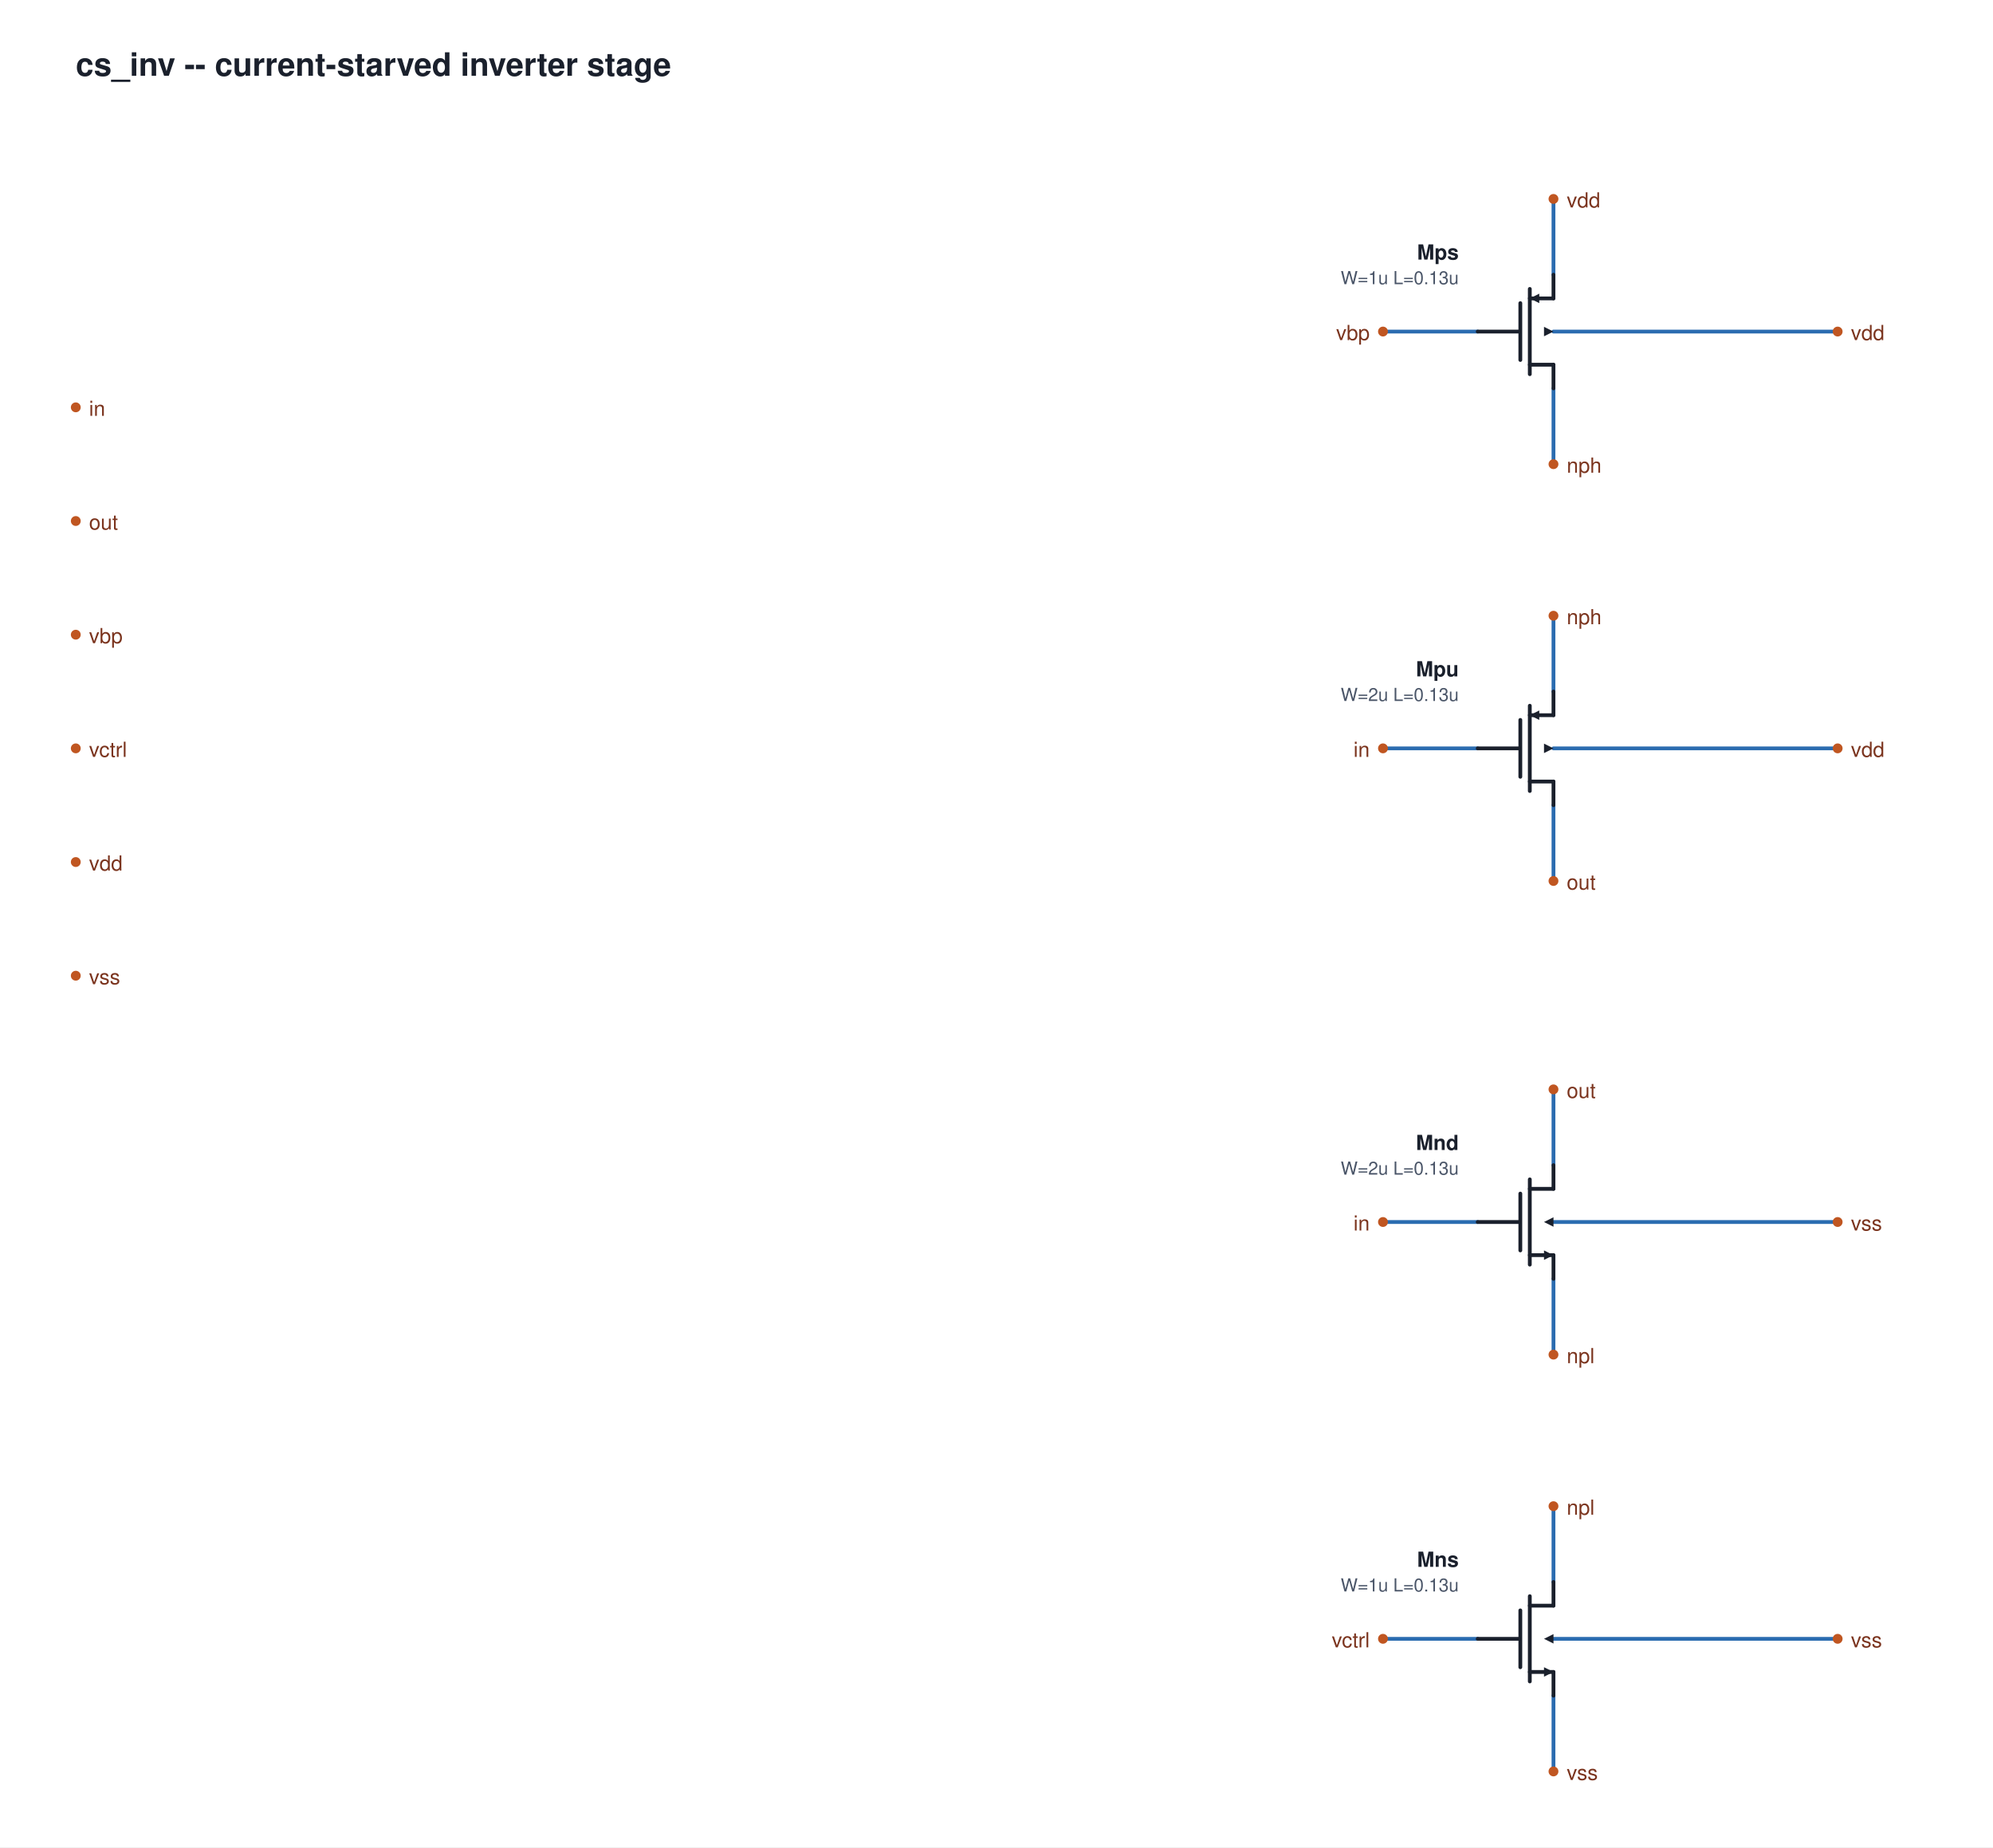
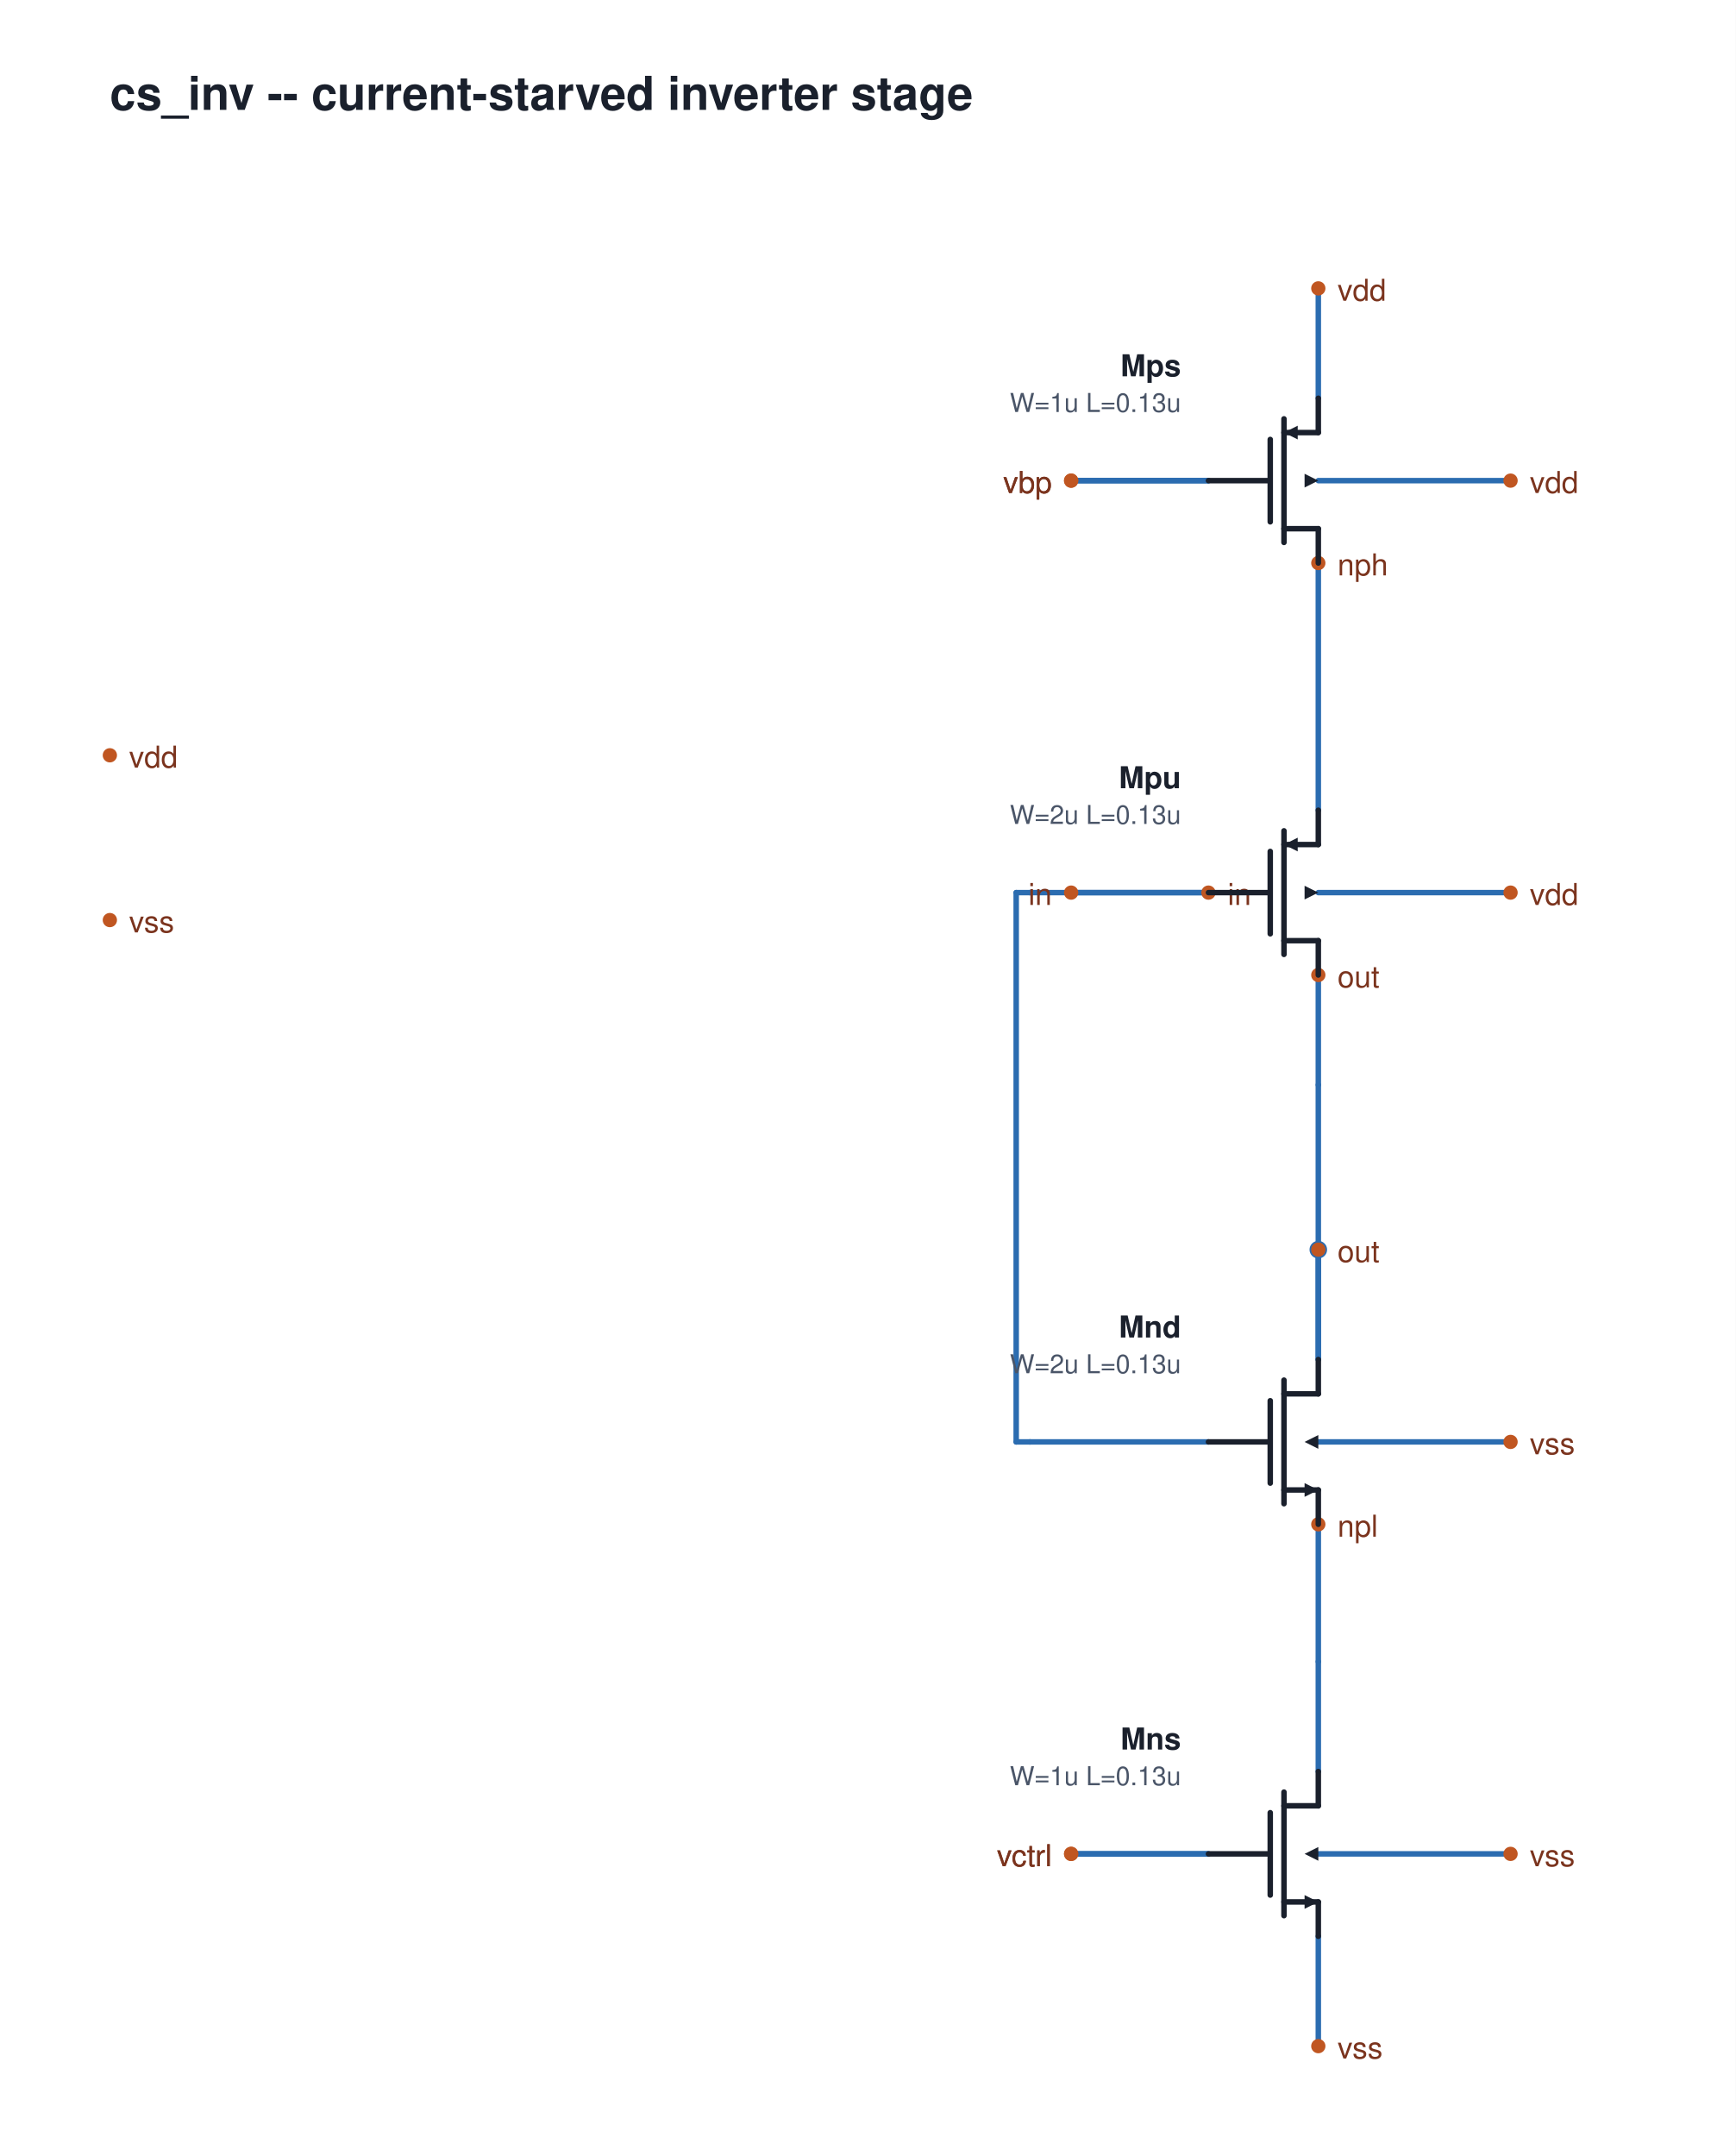
- <svg xmlns="http://www.w3.org/2000/svg" width="1052" height="975" viewBox="-800 -575 1052 975">
-   <rect x="-800.0" y="-575.0" width="1052.0" height="975.0" fill="#ffffff" />
-   <line x1="20.0" y1="-370.0" x2="20.0" y2="-330.0" stroke="#2b6cb0" stroke-width="2" stroke-linecap="round" />
-   <line x1="-20.0" y1="-400.0" x2="-70.0" y2="-400.0" stroke="#2b6cb0" stroke-width="2" stroke-linecap="round" />
-   <line x1="20.0" y1="-430.0" x2="20.0" y2="-470.0" stroke="#2b6cb0" stroke-width="2" stroke-linecap="round" />
-   <line x1="20.0" y1="-400.0" x2="170.0" y2="-400.0" stroke="#2b6cb0" stroke-width="2" stroke-linecap="round" />
-   <line x1="20.0" y1="-150.0" x2="20.0" y2="-110.0" stroke="#2b6cb0" stroke-width="2" stroke-linecap="round" />
-   <line x1="-20.0" y1="-180.0" x2="-70.0" y2="-180.0" stroke="#2b6cb0" stroke-width="2" stroke-linecap="round" />
-   <line x1="20.0" y1="-210.0" x2="20.0" y2="-250.0" stroke="#2b6cb0" stroke-width="2" stroke-linecap="round" />
-   <line x1="20.0" y1="-180.0" x2="170.0" y2="-180.0" stroke="#2b6cb0" stroke-width="2" stroke-linecap="round" />
-   <line x1="20.0" y1="40.0" x2="20.0" y2="0.0" stroke="#2b6cb0" stroke-width="2" stroke-linecap="round" />
-   <line x1="-20.0" y1="70.0" x2="-70.0" y2="70.0" stroke="#2b6cb0" stroke-width="2" stroke-linecap="round" />
-   <line x1="20.0" y1="100.0" x2="20.0" y2="140.0" stroke="#2b6cb0" stroke-width="2" stroke-linecap="round" />
-   <line x1="20.0" y1="70.0" x2="170.0" y2="70.0" stroke="#2b6cb0" stroke-width="2" stroke-linecap="round" />
-   <line x1="20.0" y1="260.0" x2="20.0" y2="220.0" stroke="#2b6cb0" stroke-width="2" stroke-linecap="round" />
-   <line x1="-20.0" y1="290.0" x2="-70.0" y2="290.0" stroke="#2b6cb0" stroke-width="2" stroke-linecap="round" />
-   <line x1="20.0" y1="320.0" x2="20.0" y2="360.0" stroke="#2b6cb0" stroke-width="2" stroke-linecap="round" />
-   <line x1="20.0" y1="290.0" x2="170.0" y2="290.0" stroke="#2b6cb0" stroke-width="2" stroke-linecap="round" />
-   <line x1="7.5" y1="-422.5" x2="7.5" y2="-377.5" stroke="#1a202c" stroke-width="2" stroke-linecap="round" />
-   <line x1="20.0" y1="-430.0" x2="20.0" y2="-417.5" stroke="#1a202c" stroke-width="2" stroke-linecap="round" />
-   <line x1="20.0" y1="-382.5" x2="20.0" y2="-370.0" stroke="#1a202c" stroke-width="2" stroke-linecap="round" />
-   <line x1="2.5" y1="-415.0" x2="2.5" y2="-385.0" stroke="#1a202c" stroke-width="2" stroke-linecap="round" />
-   <line x1="7.5" y1="-382.5" x2="20.0" y2="-382.5" stroke="#1a202c" stroke-width="2" stroke-linecap="round" />
-   <line x1="7.5" y1="-417.5" x2="20.0" y2="-417.5" stroke="#1a202c" stroke-width="2" stroke-linecap="round" />
-   <line x1="-20.0" y1="-400.0" x2="2.0" y2="-400.0" stroke="#1a202c" stroke-width="2" stroke-linecap="round" />
-   <polygon points="12.5,-420.0 7.5,-417.5 12.5,-415.0 12.5,-420.0" fill="#1a202c" />
-   <polygon points="15.0,-402.5 20.0,-400.0 15.0,-397.5 15.0,-402.5" fill="#1a202c" />
-   <text x="-30.0" y="-438.0" text-anchor="end" font-family="Helvetica,Arial,sans-serif" font-size="11" font-weight="bold" fill="#1a202c">Mps</text>
-   <text x="-30.0" y="-425.0" text-anchor="end" font-family="Helvetica,Arial,sans-serif" font-size="9.5" fill="#4a5568">W=1u L=0.13u</text>
-   <circle cx="20.0" cy="-330.0" r="2.6" fill="#c05621" />
-   <text x="27.0" y="-325.5" text-anchor="start" font-family="Helvetica,Arial,sans-serif" font-size="11" fill="#7b341e">nph</text>
-   <circle cx="-70.0" cy="-400.0" r="2.6" fill="#c05621" />
-   <text x="-77.0" y="-395.5" text-anchor="end" font-family="Helvetica,Arial,sans-serif" font-size="11" fill="#7b341e">vbp</text>
-   <circle cx="20.0" cy="-470.0" r="2.6" fill="#c05621" />
-   <text x="27.0" y="-465.5" text-anchor="start" font-family="Helvetica,Arial,sans-serif" font-size="11" fill="#7b341e">vdd</text>
-   <circle cx="170.0" cy="-400.0" r="2.6" fill="#c05621" />
-   <text x="177.0" y="-395.5" text-anchor="start" font-family="Helvetica,Arial,sans-serif" font-size="11" fill="#7b341e">vdd</text>
-   <line x1="7.5" y1="-202.5" x2="7.5" y2="-157.5" stroke="#1a202c" stroke-width="2" stroke-linecap="round" />
-   <line x1="20.0" y1="-210.0" x2="20.0" y2="-197.5" stroke="#1a202c" stroke-width="2" stroke-linecap="round" />
-   <line x1="20.0" y1="-162.5" x2="20.0" y2="-150.0" stroke="#1a202c" stroke-width="2" stroke-linecap="round" />
-   <line x1="2.5" y1="-195.0" x2="2.5" y2="-165.0" stroke="#1a202c" stroke-width="2" stroke-linecap="round" />
-   <line x1="7.5" y1="-162.5" x2="20.0" y2="-162.5" stroke="#1a202c" stroke-width="2" stroke-linecap="round" />
-   <line x1="7.5" y1="-197.5" x2="20.0" y2="-197.5" stroke="#1a202c" stroke-width="2" stroke-linecap="round" />
-   <line x1="-20.0" y1="-180.0" x2="2.0" y2="-180.0" stroke="#1a202c" stroke-width="2" stroke-linecap="round" />
-   <polygon points="12.5,-200.0 7.5,-197.5 12.5,-195.0 12.5,-200.0" fill="#1a202c" />
-   <polygon points="15.0,-182.5 20.0,-180.0 15.0,-177.5 15.0,-182.5" fill="#1a202c" />
-   <text x="-30.0" y="-218.0" text-anchor="end" font-family="Helvetica,Arial,sans-serif" font-size="11" font-weight="bold" fill="#1a202c">Mpu</text>
-   <text x="-30.0" y="-205.0" text-anchor="end" font-family="Helvetica,Arial,sans-serif" font-size="9.5" fill="#4a5568">W=2u L=0.13u</text>
-   <circle cx="20.0" cy="-110.0" r="2.6" fill="#c05621" />
-   <text x="27.0" y="-105.5" text-anchor="start" font-family="Helvetica,Arial,sans-serif" font-size="11" fill="#7b341e">out</text>
-   <circle cx="-70.0" cy="-180.0" r="2.6" fill="#c05621" />
-   <text x="-77.0" y="-175.5" text-anchor="end" font-family="Helvetica,Arial,sans-serif" font-size="11" fill="#7b341e">in</text>
-   <circle cx="20.0" cy="-250.0" r="2.6" fill="#c05621" />
-   <text x="27.0" y="-245.5" text-anchor="start" font-family="Helvetica,Arial,sans-serif" font-size="11" fill="#7b341e">nph</text>
-   <circle cx="170.0" cy="-180.0" r="2.6" fill="#c05621" />
-   <text x="177.0" y="-175.5" text-anchor="start" font-family="Helvetica,Arial,sans-serif" font-size="11" fill="#7b341e">vdd</text>
-   <line x1="7.5" y1="47.5" x2="7.5" y2="92.5" stroke="#1a202c" stroke-width="2" stroke-linecap="round" />
-   <line x1="20.0" y1="40.0" x2="20.0" y2="52.5" stroke="#1a202c" stroke-width="2" stroke-linecap="round" />
-   <line x1="20.0" y1="87.5" x2="20.0" y2="100.0" stroke="#1a202c" stroke-width="2" stroke-linecap="round" />
-   <line x1="2.5" y1="55.0" x2="2.5" y2="85.0" stroke="#1a202c" stroke-width="2" stroke-linecap="round" />
-   <line x1="7.5" y1="87.5" x2="20.0" y2="87.5" stroke="#1a202c" stroke-width="2" stroke-linecap="round" />
-   <line x1="7.5" y1="52.5" x2="20.0" y2="52.5" stroke="#1a202c" stroke-width="2" stroke-linecap="round" />
-   <line x1="-20.0" y1="70.0" x2="2.0" y2="70.0" stroke="#1a202c" stroke-width="2" stroke-linecap="round" />
-   <polygon points="15.0,90.0 20.0,87.5 15.0,85.0 15.0,90.0" fill="#1a202c" />
-   <polygon points="20.0,72.5 15.0,70.0 20.0,67.5 20.0,72.5" fill="#1a202c" />
-   <text x="-30.0" y="32.0" text-anchor="end" font-family="Helvetica,Arial,sans-serif" font-size="11" font-weight="bold" fill="#1a202c">Mnd</text>
-   <text x="-30.0" y="45.0" text-anchor="end" font-family="Helvetica,Arial,sans-serif" font-size="9.5" fill="#4a5568">W=2u L=0.13u</text>
-   <circle cx="20.0" cy="0.0" r="2.6" fill="#c05621" />
-   <text x="27.0" y="4.5" text-anchor="start" font-family="Helvetica,Arial,sans-serif" font-size="11" fill="#7b341e">out</text>
-   <circle cx="-70.0" cy="70.0" r="2.6" fill="#c05621" />
-   <text x="-77.0" y="74.5" text-anchor="end" font-family="Helvetica,Arial,sans-serif" font-size="11" fill="#7b341e">in</text>
-   <circle cx="20.0" cy="140.0" r="2.6" fill="#c05621" />
-   <text x="27.0" y="144.5" text-anchor="start" font-family="Helvetica,Arial,sans-serif" font-size="11" fill="#7b341e">npl</text>
-   <circle cx="170.0" cy="70.0" r="2.6" fill="#c05621" />
-   <text x="177.0" y="74.5" text-anchor="start" font-family="Helvetica,Arial,sans-serif" font-size="11" fill="#7b341e">vss</text>
-   <line x1="7.5" y1="267.5" x2="7.5" y2="312.5" stroke="#1a202c" stroke-width="2" stroke-linecap="round" />
-   <line x1="20.0" y1="260.0" x2="20.0" y2="272.5" stroke="#1a202c" stroke-width="2" stroke-linecap="round" />
-   <line x1="20.0" y1="307.5" x2="20.0" y2="320.0" stroke="#1a202c" stroke-width="2" stroke-linecap="round" />
-   <line x1="2.5" y1="275.0" x2="2.5" y2="305.0" stroke="#1a202c" stroke-width="2" stroke-linecap="round" />
-   <line x1="7.5" y1="307.5" x2="20.0" y2="307.5" stroke="#1a202c" stroke-width="2" stroke-linecap="round" />
-   <line x1="7.5" y1="272.5" x2="20.0" y2="272.5" stroke="#1a202c" stroke-width="2" stroke-linecap="round" />
-   <line x1="-20.0" y1="290.0" x2="2.0" y2="290.0" stroke="#1a202c" stroke-width="2" stroke-linecap="round" />
-   <polygon points="15.0,310.0 20.0,307.5 15.0,305.0 15.0,310.0" fill="#1a202c" />
-   <polygon points="20.0,292.5 15.0,290.0 20.0,287.5 20.0,292.5" fill="#1a202c" />
-   <text x="-30.0" y="252.0" text-anchor="end" font-family="Helvetica,Arial,sans-serif" font-size="11" font-weight="bold" fill="#1a202c">Mns</text>
-   <text x="-30.0" y="265.0" text-anchor="end" font-family="Helvetica,Arial,sans-serif" font-size="9.5" fill="#4a5568">W=1u L=0.13u</text>
-   <circle cx="20.0" cy="220.0" r="2.6" fill="#c05621" />
-   <text x="27.0" y="224.5" text-anchor="start" font-family="Helvetica,Arial,sans-serif" font-size="11" fill="#7b341e">npl</text>
-   <circle cx="-70.0" cy="290.0" r="2.6" fill="#c05621" />
-   <text x="-77.0" y="294.5" text-anchor="end" font-family="Helvetica,Arial,sans-serif" font-size="11" fill="#7b341e">vctrl</text>
-   <circle cx="20.0" cy="360.0" r="2.6" fill="#c05621" />
-   <text x="27.0" y="364.5" text-anchor="start" font-family="Helvetica,Arial,sans-serif" font-size="11" fill="#7b341e">vss</text>
-   <circle cx="170.0" cy="290.0" r="2.6" fill="#c05621" />
-   <text x="177.0" y="294.5" text-anchor="start" font-family="Helvetica,Arial,sans-serif" font-size="11" fill="#7b341e">vss</text>
-   <circle cx="-760.0" cy="-360.0" r="2.6" fill="#c05621" />
-   <text x="-753.0" y="-355.5" text-anchor="start" font-family="Helvetica,Arial,sans-serif" font-size="11" fill="#7b341e">in</text>
-   <circle cx="-760.0" cy="-300.0" r="2.6" fill="#c05621" />
-   <text x="-753.0" y="-295.5" text-anchor="start" font-family="Helvetica,Arial,sans-serif" font-size="11" fill="#7b341e">out</text>
-   <circle cx="-760.0" cy="-240.0" r="2.6" fill="#c05621" />
-   <text x="-753.0" y="-235.5" text-anchor="start" font-family="Helvetica,Arial,sans-serif" font-size="11" fill="#7b341e">vbp</text>
-   <circle cx="-760.0" cy="-180.0" r="2.6" fill="#c05621" />
-   <text x="-753.0" y="-175.5" text-anchor="start" font-family="Helvetica,Arial,sans-serif" font-size="11" fill="#7b341e">vctrl</text>
-   <circle cx="-760.0" cy="-120.0" r="2.6" fill="#c05621" />
-   <text x="-753.0" y="-115.5" text-anchor="start" font-family="Helvetica,Arial,sans-serif" font-size="11" fill="#7b341e">vdd</text>
-   <circle cx="-760.0" cy="-60.0" r="2.6" fill="#c05621" />
-   <text x="-753.0" y="-55.5" text-anchor="start" font-family="Helvetica,Arial,sans-serif" font-size="11" fill="#7b341e">vss</text>
-   <text x="-760.0" y="-535.0" font-family="Helvetica,Arial,sans-serif" font-size="17.0" font-weight="bold" fill="#1a202c">cs_inv -- current-starved inverter stage</text>
+ <svg xmlns="http://www.w3.org/2000/svg" width="632" height="785" viewBox="-460 -475 632 785">
+   <rect x="-460.0" y="-475.0" width="632.0" height="785.0" fill="#ffffff" />
+   <line x1="20.0" y1="-270.0" x2="20.0" y2="-180.0" stroke="#2b6cb0" stroke-width="2" stroke-linecap="round" />
+   <line x1="20.0" y1="-120.0" x2="20.0" y2="-80.0" stroke="#2b6cb0" stroke-width="2" stroke-linecap="round" />
+   <line x1="20.0" y1="-80.0" x2="20.0" y2="-20.0" stroke="#2b6cb0" stroke-width="2" stroke-linecap="round" />
+   <line x1="20.0" y1="-20.0" x2="20.0" y2="20.0" stroke="#2b6cb0" stroke-width="2" stroke-linecap="round" />
+   <line x1="20.0" y1="80.0" x2="20.0" y2="130.0" stroke="#2b6cb0" stroke-width="2" stroke-linecap="round" />
+   <line x1="20.0" y1="130.0" x2="20.0" y2="170.0" stroke="#2b6cb0" stroke-width="2" stroke-linecap="round" />
+   <line x1="-20.0" y1="-150.0" x2="-85.0" y2="-150.0" stroke="#2b6cb0" stroke-width="2" stroke-linecap="round" />
+   <line x1="-85.0" y1="-150.0" x2="-90.0" y2="-150.0" stroke="#2b6cb0" stroke-width="2" stroke-linecap="round" />
+   <line x1="-90.0" y1="-150.0" x2="-90.0" y2="50.0" stroke="#2b6cb0" stroke-width="2" stroke-linecap="round" />
+   <line x1="-90.0" y1="50.0" x2="-85.0" y2="50.0" stroke="#2b6cb0" stroke-width="2" stroke-linecap="round" />
+   <line x1="-85.0" y1="50.0" x2="-20.0" y2="50.0" stroke="#2b6cb0" stroke-width="2" stroke-linecap="round" />
+   <line x1="-20.0" y1="-300.0" x2="-70.0" y2="-300.0" stroke="#2b6cb0" stroke-width="2" stroke-linecap="round" />
+   <line x1="20.0" y1="-330.0" x2="20.0" y2="-370.0" stroke="#2b6cb0" stroke-width="2" stroke-linecap="round" />
+   <line x1="20.0" y1="-300.0" x2="90.0" y2="-300.0" stroke="#2b6cb0" stroke-width="2" stroke-linecap="round" />
+   <line x1="20.0" y1="-150.0" x2="90.0" y2="-150.0" stroke="#2b6cb0" stroke-width="2" stroke-linecap="round" />
+   <line x1="20.0" y1="50.0" x2="90.0" y2="50.0" stroke="#2b6cb0" stroke-width="2" stroke-linecap="round" />
+   <line x1="-20.0" y1="200.0" x2="-70.0" y2="200.0" stroke="#2b6cb0" stroke-width="2" stroke-linecap="round" />
+   <line x1="20.0" y1="230.0" x2="20.0" y2="270.0" stroke="#2b6cb0" stroke-width="2" stroke-linecap="round" />
+   <line x1="20.0" y1="200.0" x2="90.0" y2="200.0" stroke="#2b6cb0" stroke-width="2" stroke-linecap="round" />
+   <line x1="-20.0" y1="-150.0" x2="-70.0" y2="-150.0" stroke="#2b6cb0" stroke-width="2" stroke-linecap="round" />
+   <line x1="20.0" y1="20.0" x2="20.0" y2="-20.0" stroke="#2b6cb0" stroke-width="2" stroke-linecap="round" />
+   <line x1="-20.0" y1="-300.0" x2="-70.0" y2="-300.0" stroke="#2b6cb0" stroke-width="2" stroke-linecap="round" />
+   <line x1="-20.0" y1="200.0" x2="-70.0" y2="200.0" stroke="#2b6cb0" stroke-width="2" stroke-linecap="round" />
+   <circle cx="20.0" cy="-20.0" r="3.2" fill="#2b6cb0" />
+   <circle cx="20.0" cy="-270.0" r="2.6" fill="#c05621" />
+   <text x="27.0" y="-265.5" text-anchor="start" font-family="Helvetica,Arial,sans-serif" font-size="11" fill="#7b341e">nph</text>
+   <circle cx="20.0" cy="-120.0" r="2.6" fill="#c05621" />
+   <text x="27.0" y="-115.5" text-anchor="start" font-family="Helvetica,Arial,sans-serif" font-size="11" fill="#7b341e">out</text>
+   <circle cx="20.0" cy="80.0" r="2.6" fill="#c05621" />
+   <text x="27.0" y="84.5" text-anchor="start" font-family="Helvetica,Arial,sans-serif" font-size="11" fill="#7b341e">npl</text>
+   <circle cx="-20.0" cy="-150.0" r="2.6" fill="#c05621" />
+   <text x="-13.0" y="-145.5" text-anchor="start" font-family="Helvetica,Arial,sans-serif" font-size="11" fill="#7b341e">in</text>
+   <line x1="7.5" y1="-322.5" x2="7.5" y2="-277.5" stroke="#1a202c" stroke-width="2" stroke-linecap="round" />
+   <line x1="20.0" y1="-330.0" x2="20.0" y2="-317.5" stroke="#1a202c" stroke-width="2" stroke-linecap="round" />
+   <line x1="20.0" y1="-282.5" x2="20.0" y2="-270.0" stroke="#1a202c" stroke-width="2" stroke-linecap="round" />
+   <line x1="2.5" y1="-315.0" x2="2.5" y2="-285.0" stroke="#1a202c" stroke-width="2" stroke-linecap="round" />
+   <line x1="7.5" y1="-282.5" x2="20.0" y2="-282.5" stroke="#1a202c" stroke-width="2" stroke-linecap="round" />
+   <line x1="7.5" y1="-317.5" x2="20.0" y2="-317.5" stroke="#1a202c" stroke-width="2" stroke-linecap="round" />
+   <line x1="-20.0" y1="-300.0" x2="2.0" y2="-300.0" stroke="#1a202c" stroke-width="2" stroke-linecap="round" />
+   <polygon points="12.5,-320.0 7.5,-317.5 12.5,-315.0 12.5,-320.0" fill="#1a202c" />
+   <polygon points="15.0,-302.5 20.0,-300.0 15.0,-297.5 15.0,-302.5" fill="#1a202c" />
+   <text x="-30.0" y="-338.0" text-anchor="end" font-family="Helvetica,Arial,sans-serif" font-size="11" font-weight="bold" fill="#1a202c">Mps</text>
+   <text x="-30.0" y="-325.0" text-anchor="end" font-family="Helvetica,Arial,sans-serif" font-size="9.5" fill="#4a5568">W=1u L=0.13u</text>
+   <circle cx="-70.0" cy="-300.0" r="2.6" fill="#c05621" />
+   <text x="-77.0" y="-295.5" text-anchor="end" font-family="Helvetica,Arial,sans-serif" font-size="11" fill="#7b341e">vbp</text>
+   <circle cx="20.0" cy="-370.0" r="2.6" fill="#c05621" />
+   <text x="27.0" y="-365.5" text-anchor="start" font-family="Helvetica,Arial,sans-serif" font-size="11" fill="#7b341e">vdd</text>
+   <circle cx="90.0" cy="-300.0" r="2.6" fill="#c05621" />
+   <text x="97.0" y="-295.5" text-anchor="start" font-family="Helvetica,Arial,sans-serif" font-size="11" fill="#7b341e">vdd</text>
+   <line x1="7.5" y1="-172.5" x2="7.5" y2="-127.5" stroke="#1a202c" stroke-width="2" stroke-linecap="round" />
+   <line x1="20.0" y1="-180.0" x2="20.0" y2="-167.5" stroke="#1a202c" stroke-width="2" stroke-linecap="round" />
+   <line x1="20.0" y1="-132.5" x2="20.0" y2="-120.0" stroke="#1a202c" stroke-width="2" stroke-linecap="round" />
+   <line x1="2.5" y1="-165.0" x2="2.5" y2="-135.0" stroke="#1a202c" stroke-width="2" stroke-linecap="round" />
+   <line x1="7.5" y1="-132.5" x2="20.0" y2="-132.5" stroke="#1a202c" stroke-width="2" stroke-linecap="round" />
+   <line x1="7.5" y1="-167.5" x2="20.0" y2="-167.5" stroke="#1a202c" stroke-width="2" stroke-linecap="round" />
+   <line x1="-20.0" y1="-150.0" x2="2.0" y2="-150.0" stroke="#1a202c" stroke-width="2" stroke-linecap="round" />
+   <polygon points="12.5,-170.0 7.5,-167.5 12.5,-165.0 12.5,-170.0" fill="#1a202c" />
+   <polygon points="15.0,-152.5 20.0,-150.0 15.0,-147.5 15.0,-152.5" fill="#1a202c" />
+   <text x="-30.0" y="-188.0" text-anchor="end" font-family="Helvetica,Arial,sans-serif" font-size="11" font-weight="bold" fill="#1a202c">Mpu</text>
+   <text x="-30.0" y="-175.0" text-anchor="end" font-family="Helvetica,Arial,sans-serif" font-size="9.5" fill="#4a5568">W=2u L=0.13u</text>
+   <circle cx="90.0" cy="-150.0" r="2.6" fill="#c05621" />
+   <text x="97.0" y="-145.5" text-anchor="start" font-family="Helvetica,Arial,sans-serif" font-size="11" fill="#7b341e">vdd</text>
+   <line x1="7.5" y1="27.5" x2="7.5" y2="72.5" stroke="#1a202c" stroke-width="2" stroke-linecap="round" />
+   <line x1="20.0" y1="20.0" x2="20.0" y2="32.5" stroke="#1a202c" stroke-width="2" stroke-linecap="round" />
+   <line x1="20.0" y1="67.5" x2="20.0" y2="80.0" stroke="#1a202c" stroke-width="2" stroke-linecap="round" />
+   <line x1="2.5" y1="35.0" x2="2.5" y2="65.0" stroke="#1a202c" stroke-width="2" stroke-linecap="round" />
+   <line x1="7.5" y1="67.5" x2="20.0" y2="67.5" stroke="#1a202c" stroke-width="2" stroke-linecap="round" />
+   <line x1="7.5" y1="32.5" x2="20.0" y2="32.5" stroke="#1a202c" stroke-width="2" stroke-linecap="round" />
+   <line x1="-20.0" y1="50.0" x2="2.0" y2="50.0" stroke="#1a202c" stroke-width="2" stroke-linecap="round" />
+   <polygon points="15.0,70.0 20.0,67.5 15.0,65.0 15.0,70.0" fill="#1a202c" />
+   <polygon points="20.0,52.5 15.0,50.0 20.0,47.5 20.0,52.5" fill="#1a202c" />
+   <text x="-30.0" y="12.0" text-anchor="end" font-family="Helvetica,Arial,sans-serif" font-size="11" font-weight="bold" fill="#1a202c">Mnd</text>
+   <text x="-30.0" y="25.0" text-anchor="end" font-family="Helvetica,Arial,sans-serif" font-size="9.5" fill="#4a5568">W=2u L=0.13u</text>
+   <circle cx="90.0" cy="50.0" r="2.6" fill="#c05621" />
+   <text x="97.0" y="54.5" text-anchor="start" font-family="Helvetica,Arial,sans-serif" font-size="11" fill="#7b341e">vss</text>
+   <line x1="7.5" y1="177.5" x2="7.5" y2="222.5" stroke="#1a202c" stroke-width="2" stroke-linecap="round" />
+   <line x1="20.0" y1="170.0" x2="20.0" y2="182.5" stroke="#1a202c" stroke-width="2" stroke-linecap="round" />
+   <line x1="20.0" y1="217.5" x2="20.0" y2="230.0" stroke="#1a202c" stroke-width="2" stroke-linecap="round" />
+   <line x1="2.5" y1="185.0" x2="2.5" y2="215.0" stroke="#1a202c" stroke-width="2" stroke-linecap="round" />
+   <line x1="7.5" y1="217.5" x2="20.0" y2="217.5" stroke="#1a202c" stroke-width="2" stroke-linecap="round" />
+   <line x1="7.5" y1="182.5" x2="20.0" y2="182.5" stroke="#1a202c" stroke-width="2" stroke-linecap="round" />
+   <line x1="-20.0" y1="200.0" x2="2.0" y2="200.0" stroke="#1a202c" stroke-width="2" stroke-linecap="round" />
+   <polygon points="15.0,220.0 20.0,217.5 15.0,215.0 15.0,220.0" fill="#1a202c" />
+   <polygon points="20.0,202.5 15.0,200.0 20.0,197.5 20.0,202.5" fill="#1a202c" />
+   <text x="-30.0" y="162.0" text-anchor="end" font-family="Helvetica,Arial,sans-serif" font-size="11" font-weight="bold" fill="#1a202c">Mns</text>
+   <text x="-30.0" y="175.0" text-anchor="end" font-family="Helvetica,Arial,sans-serif" font-size="9.5" fill="#4a5568">W=1u L=0.13u</text>
+   <circle cx="-70.0" cy="200.0" r="2.6" fill="#c05621" />
+   <text x="-77.0" y="204.5" text-anchor="end" font-family="Helvetica,Arial,sans-serif" font-size="11" fill="#7b341e">vctrl</text>
+   <circle cx="20.0" cy="270.0" r="2.6" fill="#c05621" />
+   <text x="27.0" y="274.5" text-anchor="start" font-family="Helvetica,Arial,sans-serif" font-size="11" fill="#7b341e">vss</text>
+   <circle cx="90.0" cy="200.0" r="2.6" fill="#c05621" />
+   <text x="97.0" y="204.5" text-anchor="start" font-family="Helvetica,Arial,sans-serif" font-size="11" fill="#7b341e">vss</text>
+   <circle cx="-70.0" cy="-150.0" r="2.6" fill="#c05621" />
+   <text x="-77.0" y="-145.5" text-anchor="end" font-family="Helvetica,Arial,sans-serif" font-size="11" fill="#7b341e">in</text>
+   <circle cx="20.0" cy="-20.0" r="2.6" fill="#c05621" />
+   <text x="27.0" y="-15.5" text-anchor="start" font-family="Helvetica,Arial,sans-serif" font-size="11" fill="#7b341e">out</text>
+   <circle cx="-70.0" cy="-300.0" r="2.6" fill="#c05621" />
+   <text x="-77.0" y="-295.5" text-anchor="end" font-family="Helvetica,Arial,sans-serif" font-size="11" fill="#7b341e">vbp</text>
+   <circle cx="-70.0" cy="200.0" r="2.6" fill="#c05621" />
+   <text x="-77.0" y="204.5" text-anchor="end" font-family="Helvetica,Arial,sans-serif" font-size="11" fill="#7b341e">vctrl</text>
+   <circle cx="-420.0" cy="-200.0" r="2.6" fill="#c05621" />
+   <text x="-413.0" y="-195.5" text-anchor="start" font-family="Helvetica,Arial,sans-serif" font-size="11" fill="#7b341e">vdd</text>
+   <circle cx="-420.0" cy="-140.0" r="2.6" fill="#c05621" />
+   <text x="-413.0" y="-135.5" text-anchor="start" font-family="Helvetica,Arial,sans-serif" font-size="11" fill="#7b341e">vss</text>
+   <text x="-420.0" y="-435.0" font-family="Helvetica,Arial,sans-serif" font-size="17.0" font-weight="bold" fill="#1a202c">cs_inv -- current-starved inverter stage</text>
</svg>
